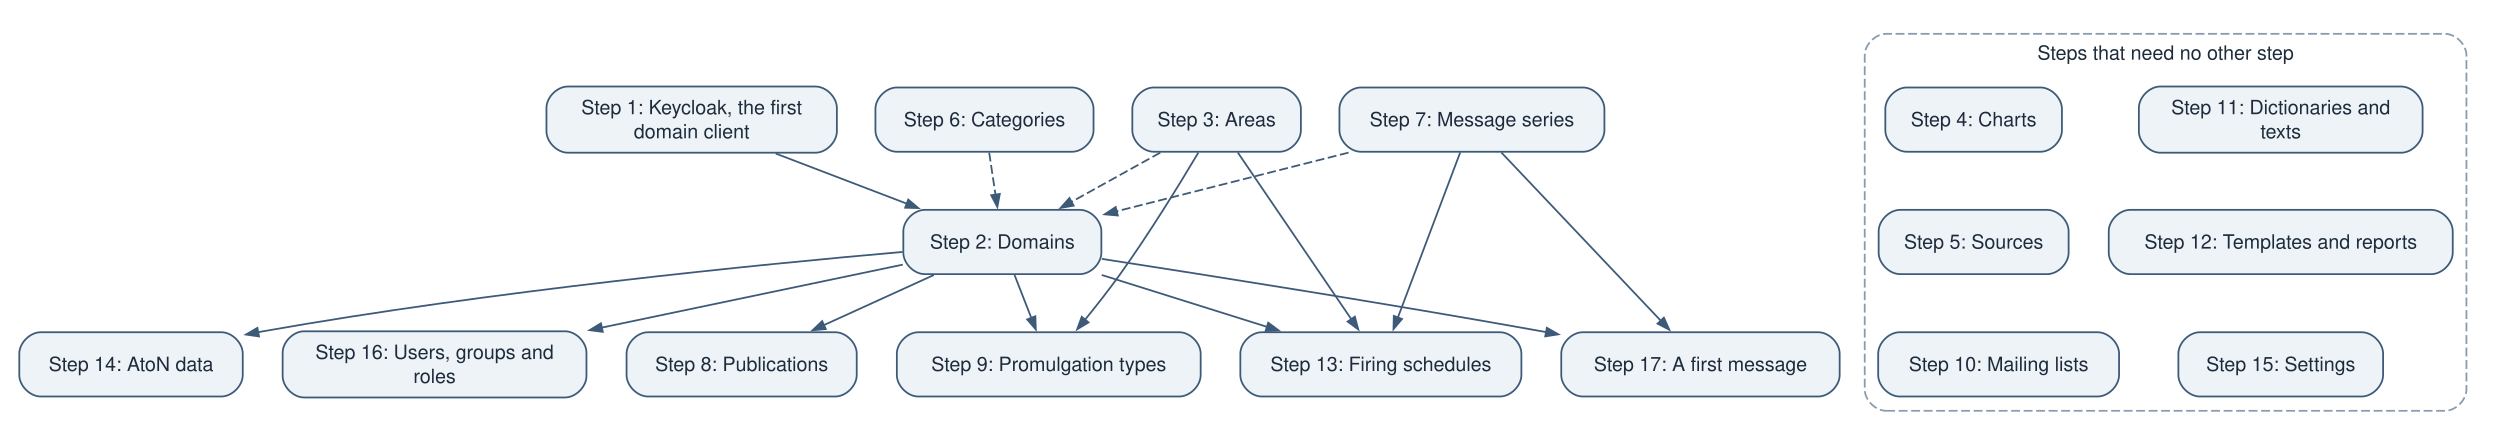
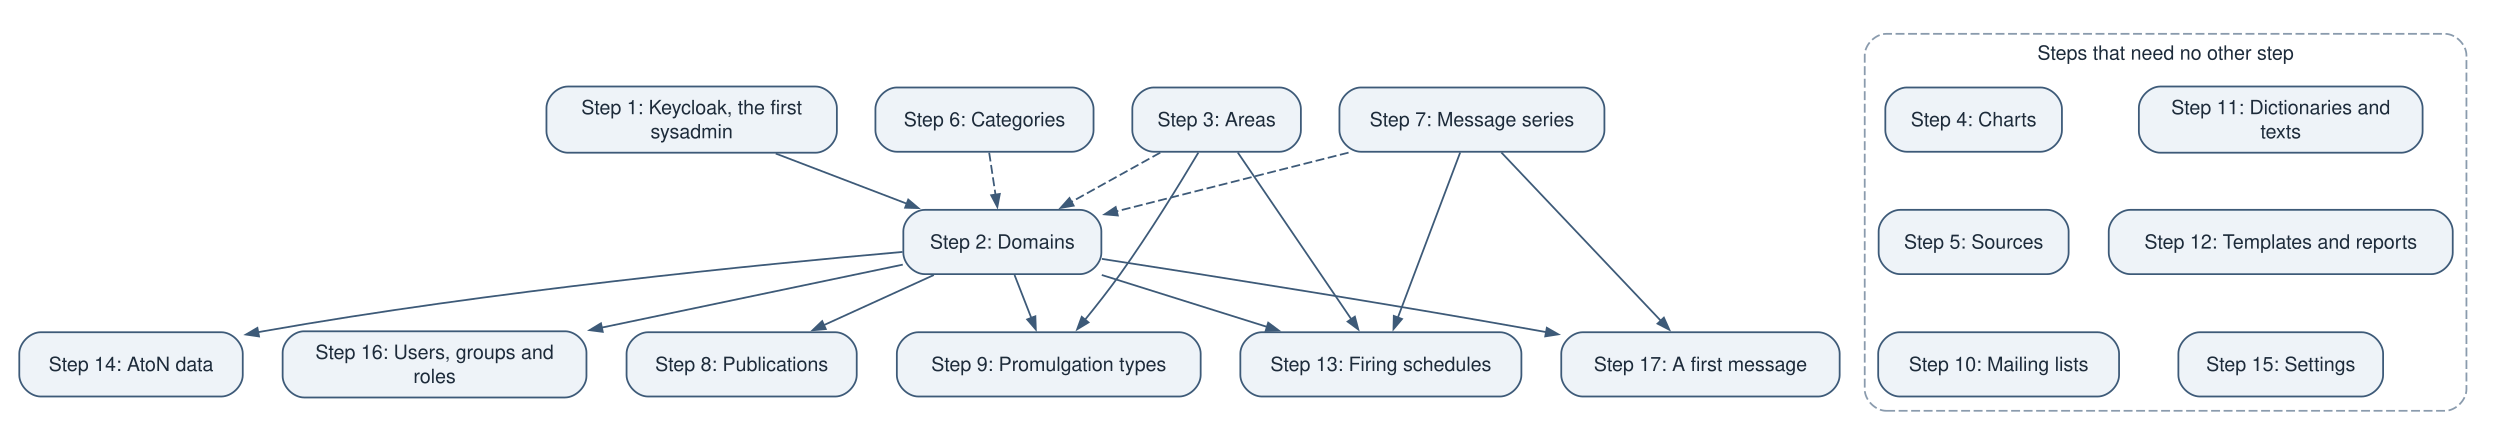
<svg xmlns="http://www.w3.org/2000/svg" width="1400pt" height="249pt" viewBox="0.00 0.00 1400.18 248.72">
  <g id="graph0" class="graph" transform="scale(1 1) rotate(0) translate(10.8 237.92)">
    <g id="clust1" class="cluster">
      <path fill="none" stroke="#8a9bad" stroke-dasharray="5,2" d="M1045.58,-8C1045.58,-8 1358.58,-8 1358.58,-8 1364.58,-8 1370.58,-14 1370.58,-20 1370.58,-20 1370.58,-207.12 1370.58,-207.12 1370.58,-213.12 1364.58,-219.12 1358.58,-219.12 1358.58,-219.12 1045.58,-219.12 1045.58,-219.12 1039.58,-219.12 1033.58,-213.12 1033.58,-207.12 1033.58,-207.12 1033.58,-20 1033.58,-20 1033.58,-14 1039.58,-8 1045.58,-8" />
      <text text-anchor="middle" x="1202.08" y="-204.67" font-family="Helvetica,sans-Serif" font-size="11.00" fill="#1d2b3a">Steps that need no other step</text>
    </g>
    <g id="node1" class="node">
      <path fill="#eef3f8" stroke="#3d5a78" d="M445.91,-189.62C445.91,-189.62 307.25,-189.62 307.25,-189.62 301.25,-189.62 295.25,-183.62 295.25,-177.62 295.25,-177.62 295.25,-164.54 295.25,-164.54 295.25,-158.54 301.25,-152.54 307.25,-152.54 307.25,-152.54 445.91,-152.54 445.91,-152.54 451.91,-152.54 457.91,-158.54 457.91,-164.54 457.91,-164.54 457.91,-177.62 457.91,-177.62 457.91,-183.62 451.91,-189.62 445.91,-189.62" />
      <text text-anchor="middle" x="376.58" y="-174.13" font-family="Helvetica,sans-Serif" font-size="11.00" fill="#1d2b3a">Step 1: Keycloak, the first</text>
-       <text text-anchor="middle" x="376.58" y="-160.63" font-family="Helvetica,sans-Serif" font-size="11.00" fill="#1d2b3a">domain client</text>
+       <text text-anchor="middle" x="376.58" y="-160.63" font-family="Helvetica,sans-Serif" font-size="11.00" fill="#1d2b3a">sysadmin</text>
    </g>
    <g id="node2" class="node">
      <path fill="#eef3f8" stroke="#3d5a78" d="M594.04,-120.54C594.04,-120.54 507.13,-120.54 507.13,-120.54 501.13,-120.54 495.13,-114.54 495.13,-108.54 495.13,-108.54 495.13,-96.54 495.13,-96.54 495.13,-90.54 501.13,-84.54 507.13,-84.54 507.13,-84.54 594.04,-84.54 594.04,-84.54 600.04,-84.54 606.04,-90.54 606.04,-96.54 606.04,-96.54 606.04,-108.54 606.04,-108.54 606.04,-114.54 600.04,-120.54 594.04,-120.54" />
      <text text-anchor="middle" x="550.58" y="-98.84" font-family="Helvetica,sans-Serif" font-size="11.00" fill="#1d2b3a">Step 2: Domains</text>
    </g>
    <g id="edge1" class="edge">
      <path fill="none" stroke="#3d5a78" d="M423.67,-152.07C446.36,-143.39 473.69,-132.94 497.16,-123.97" />
      <polygon fill="#3d5a78" stroke="#3d5a78" points="497.88,-126.32 503.54,-121.53 496.13,-121.74 497.88,-126.32" />
    </g>
    <g id="node6" class="node">
      <path fill="#eef3f8" stroke="#3d5a78" d="M457.03,-52C457.03,-52 352.12,-52 352.12,-52 346.12,-52 340.12,-46 340.12,-40 340.12,-40 340.12,-28 340.12,-28 340.12,-22 346.12,-16 352.12,-16 352.12,-16 457.03,-16 457.03,-16 463.03,-16 469.03,-22 469.03,-28 469.03,-28 469.03,-40 469.03,-40 469.03,-46 463.03,-52 457.03,-52" />
      <text text-anchor="middle" x="404.58" y="-30.3" font-family="Helvetica,sans-Serif" font-size="11.00" fill="#1d2b3a">Step 8: Publications</text>
    </g>
    <g id="edge5" class="edge">
      <path fill="none" stroke="#3d5a78" d="M512.22,-84.06C493.35,-75.46 470.46,-65.02 450.65,-56" />
      <polygon fill="#3d5a78" stroke="#3d5a78" points="451.7,-53.78 444.31,-53.11 449.67,-58.24 451.7,-53.78" />
    </g>
    <g id="node7" class="node">
      <path fill="#eef3f8" stroke="#3d5a78" d="M113.16,-52C113.16,-52 12,-52 12,-52 6,-52 0,-46 0,-40 0,-40 0,-28 0,-28 0,-22 6,-16 12,-16 12,-16 113.16,-16 113.16,-16 119.16,-16 125.16,-22 125.16,-28 125.16,-28 125.16,-40 125.16,-40 125.16,-46 119.16,-52 113.16,-52" />
      <text text-anchor="middle" x="62.58" y="-30.3" font-family="Helvetica,sans-Serif" font-size="11.00" fill="#1d2b3a">Step 14: AtoN data</text>
    </g>
    <g id="edge6" class="edge">
      <path fill="none" stroke="#3d5a78" d="M494.7,-96.98C414.88,-90 263.79,-75.07 136.58,-52.54 135.56,-52.36 134.53,-52.17 133.49,-51.98" />
      <polygon fill="#3d5a78" stroke="#3d5a78" points="134.28,-49.64 126.94,-50.71 133.35,-54.45 134.28,-49.64" />
    </g>
    <g id="node8" class="node">
      <path fill="#eef3f8" stroke="#3d5a78" d="M305.66,-52.54C305.66,-52.54 159.5,-52.54 159.5,-52.54 153.5,-52.54 147.5,-46.54 147.5,-40.54 147.5,-40.54 147.5,-27.46 147.5,-27.46 147.5,-21.46 153.5,-15.46 159.5,-15.46 159.5,-15.46 305.66,-15.46 305.66,-15.46 311.66,-15.46 317.66,-21.46 317.66,-27.46 317.66,-27.46 317.66,-40.54 317.66,-40.54 317.66,-46.54 311.66,-52.54 305.66,-52.54" />
      <text text-anchor="middle" x="232.58" y="-37.05" font-family="Helvetica,sans-Serif" font-size="11.00" fill="#1d2b3a">Step 16: Users, groups and</text>
      <text text-anchor="middle" x="232.58" y="-23.55" font-family="Helvetica,sans-Serif" font-size="11.00" fill="#1d2b3a">roles</text>
    </g>
    <g id="edge7" class="edge">
      <path fill="none" stroke="#3d5a78" d="M494.82,-89.87C448.32,-80.14 381.04,-66.07 326.28,-54.61" />
      <polygon fill="#3d5a78" stroke="#3d5a78" points="326.79,-52.21 319.43,-53.17 325.78,-57.01 326.79,-52.21" />
    </g>
    <g id="node9" class="node">
      <path fill="#eef3f8" stroke="#3d5a78" d="M649.66,-52C649.66,-52 503.5,-52 503.5,-52 497.5,-52 491.5,-46 491.5,-40 491.5,-40 491.5,-28 491.5,-28 491.5,-22 497.5,-16 503.5,-16 503.5,-16 649.66,-16 649.66,-16 655.66,-16 661.66,-22 661.66,-28 661.66,-28 661.66,-40 661.66,-40 661.66,-46 655.66,-52 649.66,-52" />
      <text text-anchor="middle" x="576.58" y="-30.3" font-family="Helvetica,sans-Serif" font-size="11.00" fill="#1d2b3a">Step 9: Promulgation types</text>
    </g>
    <g id="edge8" class="edge">
      <path fill="none" stroke="#3d5a78" d="M557.41,-84.06C560.3,-76.66 563.72,-67.92 566.86,-59.87" />
      <polygon fill="#3d5a78" stroke="#3d5a78" points="569.07,-60.96 569.33,-53.55 564.5,-59.17 569.07,-60.96" />
    </g>
    <g id="node10" class="node">
      <path fill="#eef3f8" stroke="#3d5a78" d="M829.29,-52C829.29,-52 695.88,-52 695.88,-52 689.88,-52 683.88,-46 683.88,-40 683.88,-40 683.88,-28 683.88,-28 683.88,-22 689.88,-16 695.88,-16 695.88,-16 829.29,-16 829.29,-16 835.29,-16 841.29,-22 841.29,-28 841.29,-28 841.29,-40 841.29,-40 841.29,-46 835.29,-52 829.29,-52" />
      <text text-anchor="middle" x="762.58" y="-30.3" font-family="Helvetica,sans-Serif" font-size="11.00" fill="#1d2b3a">Step 13: Firing schedules</text>
    </g>
    <g id="edge10" class="edge">
      <path fill="none" stroke="#3d5a78" d="M606.28,-84.06C634.77,-75.11 669.58,-64.19 699.1,-54.92" />
      <polygon fill="#3d5a78" stroke="#3d5a78" points="699.49,-57.37 705.44,-52.93 698.03,-52.69 699.49,-57.37" />
    </g>
    <g id="node11" class="node">
      <path fill="#eef3f8" stroke="#3d5a78" d="M1007.54,-52C1007.54,-52 875.62,-52 875.62,-52 869.62,-52 863.62,-46 863.62,-40 863.62,-40 863.62,-28 863.62,-28 863.62,-22 869.62,-16 875.62,-16 875.62,-16 1007.54,-16 1007.54,-16 1013.54,-16 1019.54,-22 1019.54,-28 1019.54,-28 1019.54,-40 1019.54,-40 1019.54,-46 1013.54,-52 1007.54,-52" />
      <text text-anchor="middle" x="941.58" y="-30.3" font-family="Helvetica,sans-Serif" font-size="11.00" fill="#1d2b3a">Step 17: A first message</text>
    </g>
    <g id="edge13" class="edge">
      <path fill="none" stroke="#3d5a78" d="M606.34,-93.07C667.01,-83.72 766.84,-67.94 852.58,-52.54 853.47,-52.38 854.37,-52.22 855.27,-52.05" />
      <polygon fill="#3d5a78" stroke="#3d5a78" points="855.54,-54.5 861.98,-50.82 854.65,-49.68 855.54,-54.5" />
    </g>
    <g id="node3" class="node">
      <path fill="#eef3f8" stroke="#3d5a78" d="M705.79,-189.08C705.79,-189.08 635.38,-189.08 635.38,-189.08 629.38,-189.08 623.38,-183.08 623.38,-177.08 623.38,-177.08 623.38,-165.08 623.38,-165.08 623.38,-159.08 629.38,-153.08 635.38,-153.08 635.38,-153.08 705.79,-153.08 705.79,-153.08 711.79,-153.08 717.79,-159.08 717.79,-165.08 717.79,-165.08 717.79,-177.08 717.79,-177.08 717.79,-183.08 711.79,-189.08 705.79,-189.08" />
      <text text-anchor="middle" x="670.58" y="-167.38" font-family="Helvetica,sans-Serif" font-size="11.00" fill="#1d2b3a">Step 3: Areas</text>
    </g>
    <g id="edge2" class="edge">
      <path fill="none" stroke="#3d5a78" stroke-dasharray="5,2" d="M639.05,-152.6C623.76,-144.12 605.25,-133.85 589.12,-124.91" />
      <polygon fill="#3d5a78" stroke="#3d5a78" points="590.53,-122.89 583.22,-121.64 588.16,-127.18 590.53,-122.89" />
    </g>
    <g id="edge9" class="edge">
      <path fill="none" stroke="#3d5a78" d="M660.39,-152.65C649.94,-135.09 632.93,-107.39 616.58,-84.54 610.45,-75.97 603.34,-66.92 596.83,-58.93" />
      <polygon fill="#3d5a78" stroke="#3d5a78" points="598.84,-57.51 592.5,-53.66 595.05,-60.63 598.84,-57.51" />
    </g>
    <g id="edge11" class="edge">
      <path fill="none" stroke="#3d5a78" d="M682.42,-152.7C698.64,-128.89 727.83,-86.03 746.15,-59.12" />
      <polygon fill="#3d5a78" stroke="#3d5a78" points="748.02,-60.73 749.93,-53.57 743.97,-57.97 748.02,-60.73" />
    </g>
    <g id="node4" class="node">
      <path fill="#eef3f8" stroke="#3d5a78" d="M589.66,-189.08C589.66,-189.08 491.5,-189.08 491.5,-189.08 485.5,-189.08 479.5,-183.08 479.5,-177.08 479.5,-177.08 479.5,-165.08 479.5,-165.08 479.5,-159.08 485.5,-153.08 491.5,-153.08 491.5,-153.08 589.66,-153.08 589.66,-153.08 595.66,-153.08 601.66,-159.08 601.66,-165.08 601.66,-165.08 601.66,-177.08 601.66,-177.08 601.66,-183.08 595.66,-189.08 589.66,-189.08" />
      <text text-anchor="middle" x="540.58" y="-167.38" font-family="Helvetica,sans-Serif" font-size="11.00" fill="#1d2b3a">Step 6: Categories</text>
    </g>
    <g id="edge3" class="edge">
      <path fill="none" stroke="#3d5a78" stroke-dasharray="5,2" d="M543.21,-152.6C544.3,-145.36 545.58,-136.82 546.77,-128.92" />
      <polygon fill="#3d5a78" stroke="#3d5a78" points="549.16,-129.46 547.78,-122.17 544.32,-128.73 549.16,-129.46" />
    </g>
    <g id="node5" class="node">
      <path fill="#eef3f8" stroke="#3d5a78" d="M875.79,-189.08C875.79,-189.08 751.38,-189.08 751.38,-189.08 745.38,-189.08 739.38,-183.08 739.38,-177.08 739.38,-177.08 739.38,-165.08 739.38,-165.08 739.38,-159.08 745.38,-153.08 751.38,-153.08 751.38,-153.08 875.79,-153.08 875.79,-153.08 881.79,-153.08 887.79,-159.08 887.79,-165.08 887.79,-165.08 887.79,-177.08 887.79,-177.08 887.79,-183.08 881.79,-189.08 875.79,-189.08" />
      <text text-anchor="middle" x="813.58" y="-167.38" font-family="Helvetica,sans-Serif" font-size="11.00" fill="#1d2b3a">Step 7: Message series</text>
    </g>
    <g id="edge4" class="edge">
      <path fill="none" stroke="#3d5a78" stroke-dasharray="5,2" d="M744.48,-152.6C704.27,-142.42 653.93,-129.69 614.61,-119.74" />
      <polygon fill="#3d5a78" stroke="#3d5a78" points="615.26,-117.38 607.87,-118.03 614.05,-122.13 615.26,-117.38" />
    </g>
    <g id="edge12" class="edge">
      <path fill="none" stroke="#3d5a78" d="M807.02,-152.7C798.14,-129.19 782.26,-87.12 772.08,-60.16" />
      <polygon fill="#3d5a78" stroke="#3d5a78" points="774.42,-59.42 769.65,-53.73 769.83,-61.15 774.42,-59.42" />
    </g>
    <g id="edge14" class="edge">
      <path fill="none" stroke="#3d5a78" d="M830.05,-152.7C852.81,-128.69 893.92,-85.3 919.37,-58.44" />
      <polygon fill="#3d5a78" stroke="#3d5a78" points="921.09,-60.18 924.13,-53.41 917.54,-56.81 921.09,-60.18" />
    </g>
    <g id="node12" class="node">
      <path fill="#eef3f8" stroke="#3d5a78" d="M1132.03,-189.08C1132.03,-189.08 1057.12,-189.08 1057.12,-189.08 1051.12,-189.08 1045.12,-183.08 1045.12,-177.08 1045.12,-177.08 1045.12,-165.08 1045.12,-165.08 1045.12,-159.08 1051.12,-153.08 1057.12,-153.08 1057.12,-153.08 1132.03,-153.08 1132.03,-153.08 1138.03,-153.08 1144.03,-159.08 1144.03,-165.08 1144.03,-165.08 1144.03,-177.08 1144.03,-177.08 1144.03,-183.08 1138.03,-189.08 1132.03,-189.08" />
      <text text-anchor="middle" x="1094.58" y="-167.38" font-family="Helvetica,sans-Serif" font-size="11.00" fill="#1d2b3a">Step 4: Charts</text>
    </g>
    <g id="node13" class="node">
      <path fill="#eef3f8" stroke="#3d5a78" d="M1135.78,-120.54C1135.78,-120.54 1053.38,-120.54 1053.38,-120.54 1047.38,-120.54 1041.38,-114.54 1041.38,-108.54 1041.38,-108.54 1041.38,-96.54 1041.38,-96.54 1041.38,-90.54 1047.38,-84.54 1053.38,-84.54 1053.38,-84.54 1135.78,-84.54 1135.78,-84.54 1141.78,-84.54 1147.78,-90.54 1147.78,-96.54 1147.78,-96.54 1147.78,-108.54 1147.78,-108.54 1147.78,-114.54 1141.78,-120.54 1135.78,-120.54" />
      <text text-anchor="middle" x="1094.58" y="-98.84" font-family="Helvetica,sans-Serif" font-size="11.00" fill="#1d2b3a">Step 5: Sources</text>
    </g>
    <g id="node14" class="node">
      <path fill="#eef3f8" stroke="#3d5a78" d="M1164.03,-52C1164.03,-52 1053.12,-52 1053.12,-52 1047.12,-52 1041.12,-46 1041.12,-40 1041.12,-40 1041.12,-28 1041.12,-28 1041.12,-22 1047.12,-16 1053.12,-16 1053.12,-16 1164.03,-16 1164.03,-16 1170.03,-16 1176.03,-22 1176.03,-28 1176.03,-28 1176.03,-40 1176.03,-40 1176.03,-46 1170.03,-52 1164.03,-52" />
      <text text-anchor="middle" x="1108.58" y="-30.3" font-family="Helvetica,sans-Serif" font-size="11.00" fill="#1d2b3a">Step 10: Mailing lists</text>
    </g>
    <g id="node15" class="node">
      <path fill="#eef3f8" stroke="#3d5a78" d="M1334.03,-189.62C1334.03,-189.62 1199.12,-189.62 1199.12,-189.62 1193.12,-189.62 1187.12,-183.62 1187.12,-177.62 1187.12,-177.62 1187.12,-164.54 1187.12,-164.54 1187.12,-158.54 1193.12,-152.54 1199.12,-152.54 1199.12,-152.54 1334.03,-152.54 1334.03,-152.54 1340.03,-152.54 1346.03,-158.54 1346.03,-164.54 1346.03,-164.54 1346.03,-177.62 1346.03,-177.62 1346.03,-183.62 1340.03,-189.62 1334.03,-189.62" />
      <text text-anchor="middle" x="1266.58" y="-174.13" font-family="Helvetica,sans-Serif" font-size="11.00" fill="#1d2b3a">Step 11: Dictionaries and</text>
      <text text-anchor="middle" x="1266.58" y="-160.63" font-family="Helvetica,sans-Serif" font-size="11.00" fill="#1d2b3a">texts</text>
    </g>
    <g id="node16" class="node">
      <path fill="#eef3f8" stroke="#3d5a78" d="M1350.91,-120.54C1350.91,-120.54 1182.25,-120.54 1182.25,-120.54 1176.25,-120.54 1170.25,-114.54 1170.25,-108.54 1170.25,-108.54 1170.25,-96.54 1170.25,-96.54 1170.25,-90.54 1176.25,-84.54 1182.25,-84.54 1182.25,-84.54 1350.91,-84.54 1350.91,-84.54 1356.91,-84.54 1362.91,-90.54 1362.91,-96.54 1362.91,-96.54 1362.91,-108.54 1362.91,-108.54 1362.91,-114.54 1356.91,-120.54 1350.91,-120.54" />
      <text text-anchor="middle" x="1266.58" y="-98.84" font-family="Helvetica,sans-Serif" font-size="11.00" fill="#1d2b3a">Step 12: Templates and reports</text>
    </g>
    <g id="node17" class="node">
      <path fill="#eef3f8" stroke="#3d5a78" d="M1311.91,-52C1311.91,-52 1221.25,-52 1221.25,-52 1215.25,-52 1209.25,-46 1209.25,-40 1209.25,-40 1209.25,-28 1209.25,-28 1209.25,-22 1215.25,-16 1221.25,-16 1221.25,-16 1311.91,-16 1311.91,-16 1317.91,-16 1323.91,-22 1323.91,-28 1323.91,-28 1323.91,-40 1323.91,-40 1323.91,-46 1317.91,-52 1311.91,-52" />
      <text text-anchor="middle" x="1266.58" y="-30.3" font-family="Helvetica,sans-Serif" font-size="11.00" fill="#1d2b3a">Step 15: Settings</text>
    </g>
  </g>
</svg>
